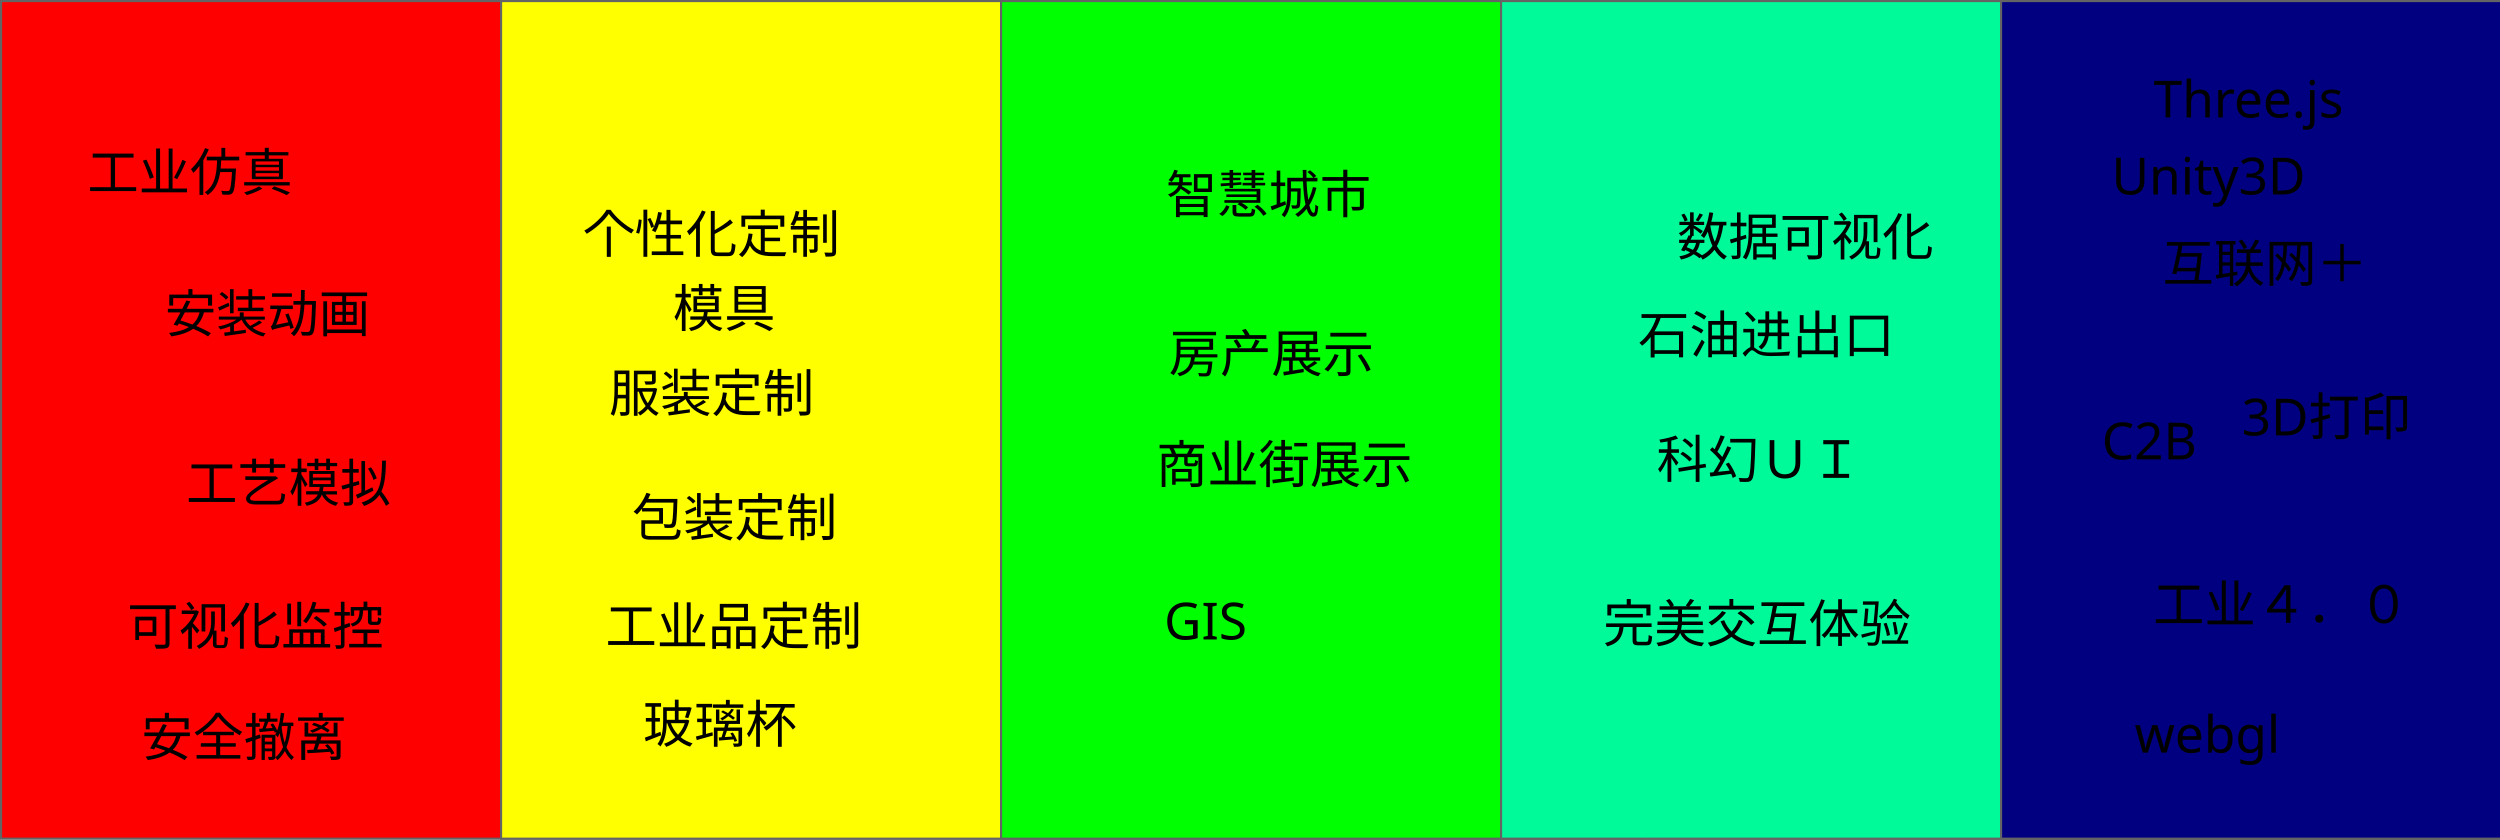
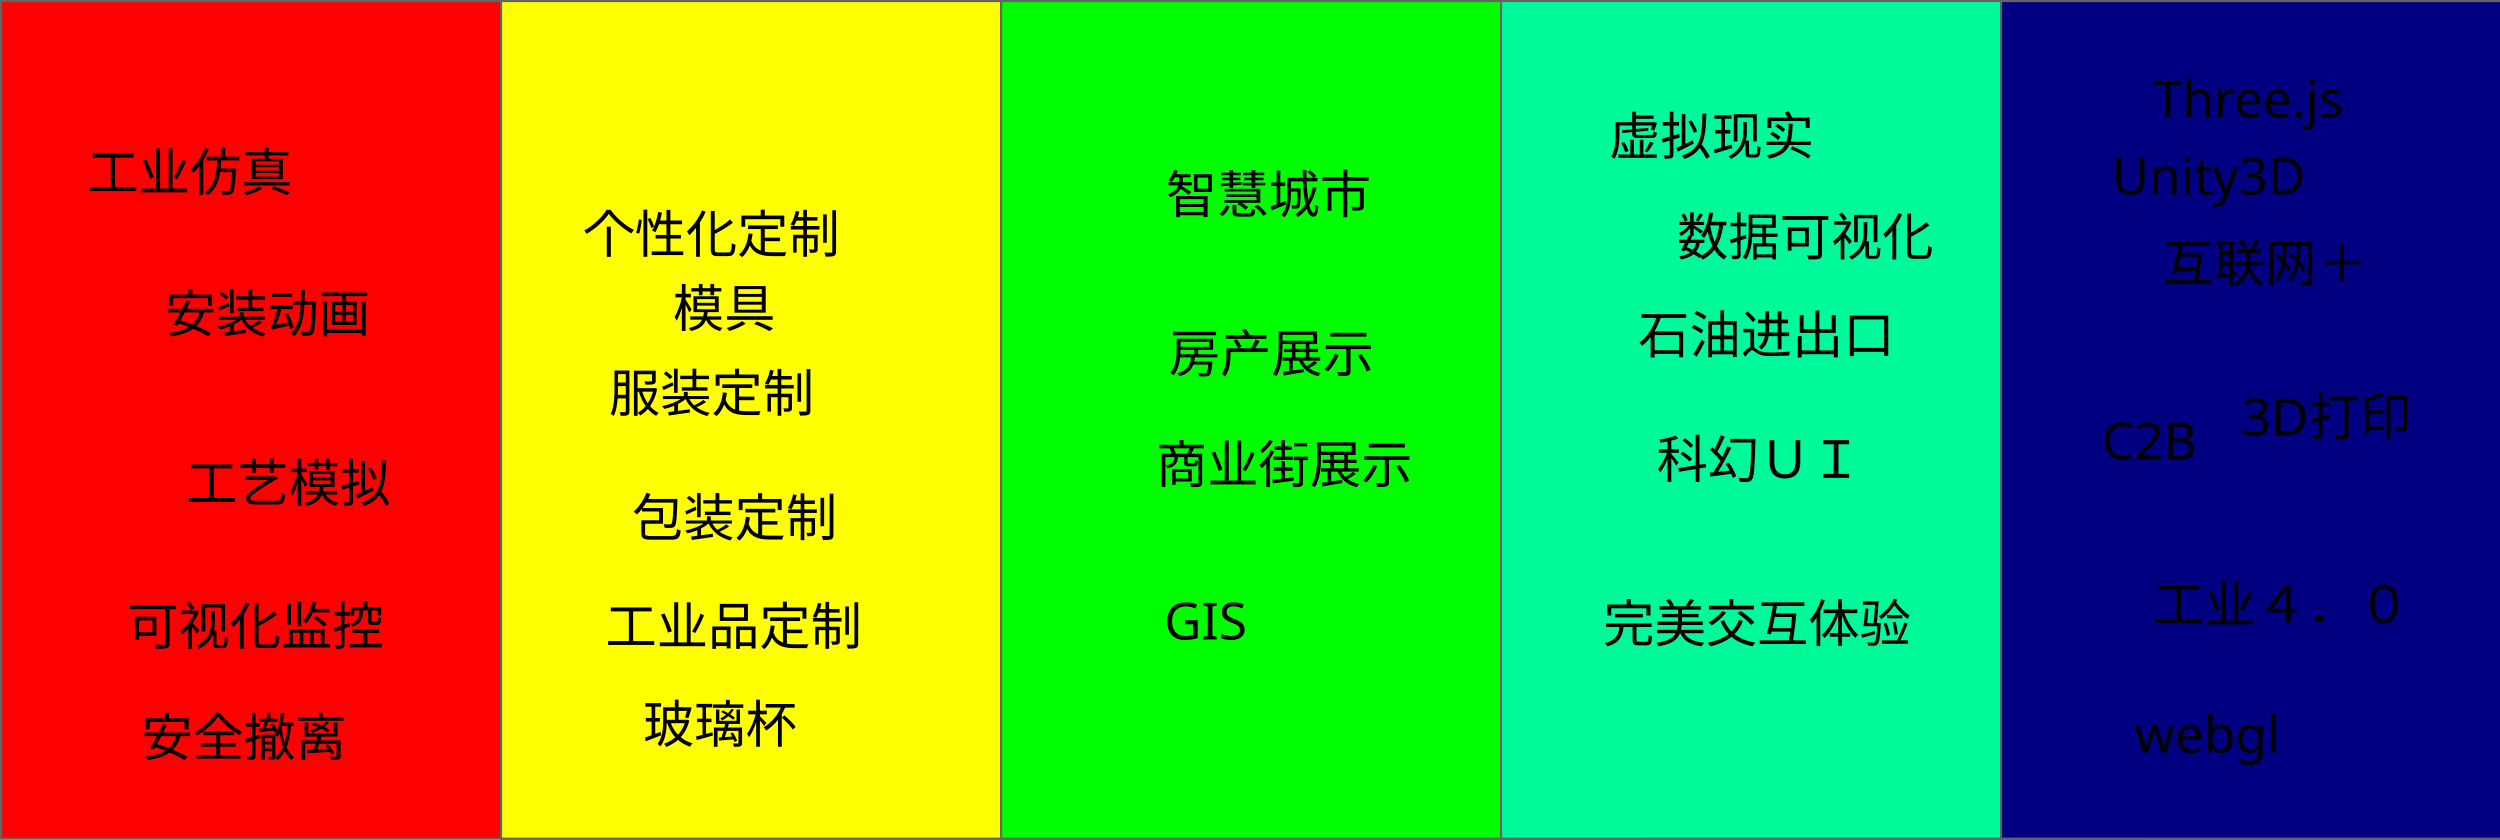
<svg xmlns="http://www.w3.org/2000/svg" width="1170" height="393" id="svg3012" version="1.1">
  <defs id="defs3014" />
  <g id="layer1" transform="translate(0,-659.3622)">
    <rect style="opacity:1;fill:#ff0000;fill-opacity:1;fill-rule:evenodd;stroke:#646464;stroke-width:0.998;stroke-opacity:1" id="rect3039" width="769.002" height="392.002" x="0.499" y="659.861" />
    <rect style="fill:#ffff00;fill-opacity:1;fill-rule:evenodd;stroke:#646464;stroke-width:0.998;stroke-opacity:1" id="rect3039-9" width="769.002" height="392.002" x="234.499" y="659.861" />
    <rect style="fill:#00ff00;fill-opacity:1;fill-rule:evenodd;stroke:#646464;stroke-width:0.998;stroke-opacity:1" id="rect3039-9-9" width="769.002" height="392.002" x="468.499" y="659.861" />
    <rect style="fill:#00fa9a;fill-opacity:1;fill-rule:evenodd;stroke:#646464;stroke-width:0.998;stroke-opacity:1" id="rect3039-9-9-8" width="769.002" height="392.002" x="702.499" y="659.861" />
    <rect style="fill:#000080;fill-opacity:1;fill-rule:evenodd;stroke:#646464;stroke-width:0.998;stroke-opacity:1" id="rect3039-9-9-8-4" width="769.002" height="392.002" x="936.499" y="659.861" />
    <rect style="fill:#ffffff;fill-opacity:1;fill-rule:evenodd;stroke:#646464;stroke-width:0.998;stroke-opacity:1" id="rect3039-9-9-8-4-8" width="769.002" height="392.002" x="1170.499" y="659.861" />
    <text xml:space="preserve" style="font-size:24px;font-style:normal;font-variant:normal;font-weight:normal;font-stretch:normal;line-height:125%;letter-spacing:0px;word-spacing:0px;fill:#000000;fill-opacity:1;stroke:none;font-family:Noto Sans S Chinese;-inkscape-font-specification:Noto Sans S Chinese" x="40.9" y="748.708" id="text3899">
      <tspan id="tspan3901" x="40.9" y="748.708">工业仿真</tspan>
    </text>
    <text xml:space="preserve" style="font-size:24px;font-style:normal;font-variant:normal;font-weight:normal;font-stretch:normal;line-height:125%;letter-spacing:0px;word-spacing:0px;fill:#000000;fill-opacity:1;stroke:none;font-family:Noto Sans S Chinese;-inkscape-font-specification:Noto Sans S Chinese" x="273.006" y="777.658" id="text3899-3">
      <tspan id="tspan3901-0" x="273.006" y="777.658">个性化定制</tspan>
    </text>
    <text xml:space="preserve" style="font-size:24px;font-style:normal;font-variant:normal;font-weight:normal;font-stretch:normal;line-height:125%;letter-spacing:0px;word-spacing:0px;fill:#000000;fill-opacity:1;stroke:none;font-family:Noto Sans S Chinese;-inkscape-font-specification:Noto Sans S Chinese" x="545.676" y="759.067" id="text3899-1">
      <tspan id="tspan3901-3" x="545.676" y="759.067">智慧城市</tspan>
    </text>
    <text xml:space="preserve" style="font-size:24px;font-style:normal;font-variant:normal;font-weight:normal;font-stretch:normal;line-height:125%;letter-spacing:0px;word-spacing:0px;fill:#000000;fill-opacity:1;stroke:none;font-family:Noto Sans S Chinese;-inkscape-font-specification:Noto Sans S Chinese" x="784.897" y="778.909" id="text3899-1-8">
      <tspan id="tspan3901-3-1" x="784.897" y="778.909">数据可视化</tspan>
    </text>
    <text xml:space="preserve" style="font-size:24px;font-style:normal;font-variant:normal;font-weight:normal;font-stretch:normal;line-height:125%;letter-spacing:0px;word-spacing:0px;fill:#000000;fill-opacity:1;stroke:none;font-family:Noto Sans S Chinese;-inkscape-font-specification:Noto Sans S Chinese" x="1012.063" y="791.267" id="text3899-1-8-7">
      <tspan id="tspan3901-3-1-1" x="1012.063" y="791.267">互联网＋</tspan>
    </text>
    <text xml:space="preserve" style="font-size:24px;font-style:normal;font-variant:normal;font-weight:normal;font-stretch:normal;line-height:125%;letter-spacing:0px;word-spacing:0px;fill:#000000;fill-opacity:1;stroke:none;font-family:Noto Sans S Chinese;-inkscape-font-specification:Noto Sans S Chinese" x="1007.671" y="950.875" id="text3899-1-8-7-5">
      <tspan id="tspan3901-3-1-1-9" x="1007.671" y="950.875">工业４．０</tspan>
    </text>
    <text xml:space="preserve" style="font-size:24px;font-style:normal;font-variant:normal;font-weight:normal;font-stretch:normal;line-height:125%;letter-spacing:0px;word-spacing:0px;fill:#000000;fill-opacity:1;stroke:none;font-family:Noto Sans S Chinese;-inkscape-font-specification:Noto Sans S Chinese" x="547.011" y="833.491" id="text3899-1-5">
      <tspan id="tspan3901-3-14" x="547.011" y="833.491">房产展示</tspan>
    </text>
    <text xml:space="preserve" style="font-size:24px;font-style:normal;font-variant:normal;font-weight:normal;font-stretch:normal;line-height:125%;letter-spacing:0px;word-spacing:0px;fill:#000000;fill-opacity:1;stroke:none;font-family:Noto Sans S Chinese;-inkscape-font-specification:Noto Sans S Chinese" x="541.03" y="885.402" id="text3899-1-5-0">
      <tspan id="tspan3901-3-14-1" x="541.03" y="885.402">商业街展示</tspan>
    </text>
    <text xml:space="preserve" style="font-size:24px;font-style:normal;font-variant:normal;font-weight:normal;font-stretch:normal;line-height:125%;letter-spacing:0px;word-spacing:0px;fill:#000000;fill-opacity:1;stroke:none;font-family:Noto Sans S Chinese;-inkscape-font-specification:Noto Sans S Chinese" x="284.987" y="852.046" id="text3899-3-7">
      <tspan id="tspan3901-0-5" x="284.987" y="852.046">服装定制</tspan>
    </text>
    <text xml:space="preserve" style="font-size:24px;font-style:normal;font-variant:normal;font-weight:normal;font-stretch:normal;line-height:125%;letter-spacing:0px;word-spacing:0px;fill:#000000;fill-opacity:1;stroke:none;font-family:Noto Sans S Chinese;-inkscape-font-specification:Noto Sans S Chinese" x="295.772" y="910.287" id="text3899-3-7-0">
      <tspan id="tspan3901-0-5-5" x="295.772" y="910.287">包装定制</tspan>
    </text>
    <text xml:space="preserve" style="font-size:24px;font-style:normal;font-variant:normal;font-weight:normal;font-stretch:normal;line-height:125%;letter-spacing:0px;word-spacing:0px;fill:#000000;fill-opacity:1;stroke:none;font-family:Noto Sans S Chinese;-inkscape-font-specification:Noto Sans S Chinese" x="983.63" y="874.344" id="text3899-3-7-0-2">
      <tspan id="tspan3901-0-5-5-9" x="983.63" y="874.344">C2B</tspan>
    </text>
    <text xml:space="preserve" style="font-size:24px;font-style:normal;font-variant:normal;font-weight:normal;font-stretch:normal;line-height:125%;letter-spacing:0px;word-spacing:0px;fill:#000000;fill-opacity:1;stroke:none;font-family:Noto Sans S Chinese;-inkscape-font-specification:Noto Sans S Chinese" x="77.18" y="814.84" id="text3899-32">
      <tspan id="tspan3901-2" x="77.18" y="814.84">安装动画</tspan>
    </text>
    <text xml:space="preserve" style="font-size:24px;font-style:normal;font-variant:normal;font-weight:normal;font-stretch:normal;line-height:125%;letter-spacing:0px;word-spacing:0px;fill:#000000;fill-opacity:1;stroke:none;font-family:Noto Sans S Chinese;-inkscape-font-specification:Noto Sans S Chinese" x="1049.127" y="863.141" id="text3899-32-9">
      <tspan id="tspan3901-2-0" x="1049.127" y="863.141">3D打印</tspan>
    </text>
    <text xml:space="preserve" style="font-size:24px;font-style:normal;font-variant:normal;font-weight:normal;font-stretch:normal;line-height:125%;letter-spacing:0px;word-spacing:0px;fill:#000000;fill-opacity:1;stroke:none;font-family:Noto Sans S Chinese;-inkscape-font-specification:Noto Sans S Chinese" x="544.806" y="958.635" id="text3899-1-5-0-3">
      <tspan x="544.806" y="958.635" id="tspan4164">GIS</tspan>
    </text>
    <text xml:space="preserve" style="font-size:24px;font-style:normal;font-variant:normal;font-weight:normal;font-stretch:normal;line-height:125%;letter-spacing:0px;word-spacing:0px;fill:#000000;fill-opacity:1;stroke:none;font-family:Noto Sans S Chinese;-inkscape-font-specification:Noto Sans S Chinese" x="87.111" y="894.174" id="text3899-32-9-0">
      <tspan id="tspan3901-2-0-9" x="87.111" y="894.174">工艺模拟</tspan>
    </text>
    <text xml:space="preserve" style="font-size:24px;font-style:normal;font-variant:normal;font-weight:normal;font-stretch:normal;line-height:125%;letter-spacing:0px;word-spacing:0px;fill:#000000;fill-opacity:1;stroke:none;font-family:Noto Sans S Chinese;-inkscape-font-specification:Noto Sans S Chinese" x="59.54" y="961.102" id="text3899-32-9-0-9">
      <tspan id="tspan3901-2-0-9-4" x="59.54" y="961.102">可视化监控</tspan>
    </text>
    <text xml:space="preserve" style="font-size:24px;font-style:normal;font-variant:normal;font-weight:normal;font-stretch:normal;line-height:125%;letter-spacing:0px;word-spacing:0px;fill:#000000;fill-opacity:1;stroke:none;font-family:Noto Sans S Chinese;-inkscape-font-specification:Noto Sans S Chinese" x="66.179" y="1013.133" id="text3899-32-9-0-9-0">
      <tspan id="tspan3901-2-0-9-4-2" x="66.179" y="1013.133">安全撤离</tspan>
    </text>
    <text xml:space="preserve" style="font-size:24px;font-style:normal;font-variant:normal;font-weight:normal;font-stretch:normal;line-height:125%;letter-spacing:0px;word-spacing:0px;fill:#000000;fill-opacity:1;stroke:none;font-family:Noto Sans S Chinese;-inkscape-font-specification:Noto Sans S Chinese" x="766.66" y="824.732" id="text3899-1-8-70">
      <tspan id="tspan3901-3-1-4" x="766.66" y="824.732">石油进出口</tspan>
    </text>
    <text xml:space="preserve" style="font-size:24px;font-style:normal;font-variant:normal;font-weight:normal;font-stretch:normal;line-height:125%;letter-spacing:0px;word-spacing:0px;fill:#000000;fill-opacity:1;stroke:none;font-family:Noto Sans S Chinese;-inkscape-font-specification:Noto Sans S Chinese" x="775.309" y="882.996" id="text3899-1-8-70-6">
      <tspan id="tspan3901-3-1-4-4" x="775.309" y="882.996">科幻ＵＩ</tspan>
    </text>
    <text xml:space="preserve" style="font-size:24px;font-style:normal;font-variant:normal;font-weight:normal;font-stretch:normal;line-height:125%;letter-spacing:0px;word-spacing:0px;fill:#000000;fill-opacity:1;stroke:none;font-family:Noto Sans S Chinese;-inkscape-font-specification:Noto Sans S Chinese" x="750.315" y="959.887" id="text3899-1-8-70-6-1">
      <tspan id="tspan3901-3-1-4-4-8" x="750.315" y="959.887">完美交互体验</tspan>
    </text>
    <text xml:space="preserve" style="font-size:24px;font-style:normal;font-variant:normal;font-weight:normal;font-stretch:normal;line-height:125%;letter-spacing:0px;word-spacing:0px;fill:#000000;fill-opacity:1;stroke:none;font-family:Noto Sans S Chinese;-inkscape-font-specification:Noto Sans S Chinese" x="998.995" y="1011.606" id="text3899-1-8-7-8">
      <tspan x="998.995" y="1011.606" id="tspan3057">webgl</tspan>
    </text>
    <text xml:space="preserve" style="font-size:24px;font-style:normal;font-variant:normal;font-weight:normal;font-stretch:normal;line-height:125%;letter-spacing:0px;word-spacing:0px;fill:#000000;fill-opacity:1;stroke:none;font-family:Noto Sans S Chinese;-inkscape-font-specification:Noto Sans S Chinese" x="1007.923" y="714.347" id="text3899-1-8-7-8-0">
      <tspan x="1007.923" y="714.347" id="tspan3082">Three.js</tspan>
    </text>
    <text xml:space="preserve" style="font-size:24px;font-style:normal;font-variant:normal;font-weight:normal;font-stretch:normal;line-height:125%;letter-spacing:0px;word-spacing:0px;fill:#000000;fill-opacity:1;stroke:none;font-family:Noto Sans S Chinese;-inkscape-font-specification:Noto Sans S Chinese" x="988.211" y="750.362" id="text3899-1-8-7-8-0-2">
      <tspan x="988.211" y="750.362" id="tspan3082-6">Unity3D</tspan>
    </text>
    <text xml:space="preserve" style="font-size:24px;font-style:normal;font-variant:normal;font-weight:normal;font-stretch:normal;line-height:125%;letter-spacing:0px;word-spacing:0px;fill:#000000;fill-opacity:1;stroke:none;font-family:Noto Sans S Chinese;-inkscape-font-specification:Noto Sans S Chinese" x="283.366" y="961.102" id="text3899-3-7-0-5">
      <tspan id="tspan3901-0-5-5-8" x="283.366" y="961.102">工业品定制</tspan>
    </text>
    <text xml:space="preserve" style="font-size:24px;font-style:normal;font-variant:normal;font-weight:normal;font-stretch:normal;line-height:125%;letter-spacing:0px;word-spacing:0px;fill:#000000;fill-opacity:1;stroke:none;font-family:Noto Sans S Chinese;-inkscape-font-specification:Noto Sans S Chinese" x="300.919" y="1006.972" id="text3899-3-7-0-5-2">
      <tspan id="tspan3901-0-5-5-8-5" x="300.919" y="1006.972">玻璃杯</tspan>
    </text>
    <text xml:space="preserve" style="font-size:24px;font-style:normal;font-variant:normal;font-weight:normal;font-stretch:normal;line-height:125%;letter-spacing:0px;word-spacing:0px;fill:#000000;fill-opacity:1;stroke:none;font-family:Noto Sans S Chinese;-inkscape-font-specification:Noto Sans S Chinese" x="314.908" y="812.385" id="text3899-3-7-0-5-2-7">
      <tspan id="tspan3901-0-5-5-8-5-4" x="314.908" y="812.385">模具</tspan>
    </text>
+     <text xml:space="preserve" style="font-size:24px;font-style:normal;font-variant:normal;font-weight:normal;font-stretch:normal;line-height:125%;letter-spacing:0px;word-spacing:0px;fill:#000000;fill-opacity:1;stroke:none;font-family:Noto Sans S Chinese;-inkscape-font-specification:Noto Sans S Chinese" x="753.027" y="731.776" id="text3899-1-8-6">
+       <tspan id="tspan3901-3-1-3" x="753.027" y="731.776">虚拟现实</tspan>
+     </text>
  </g>
</svg>
